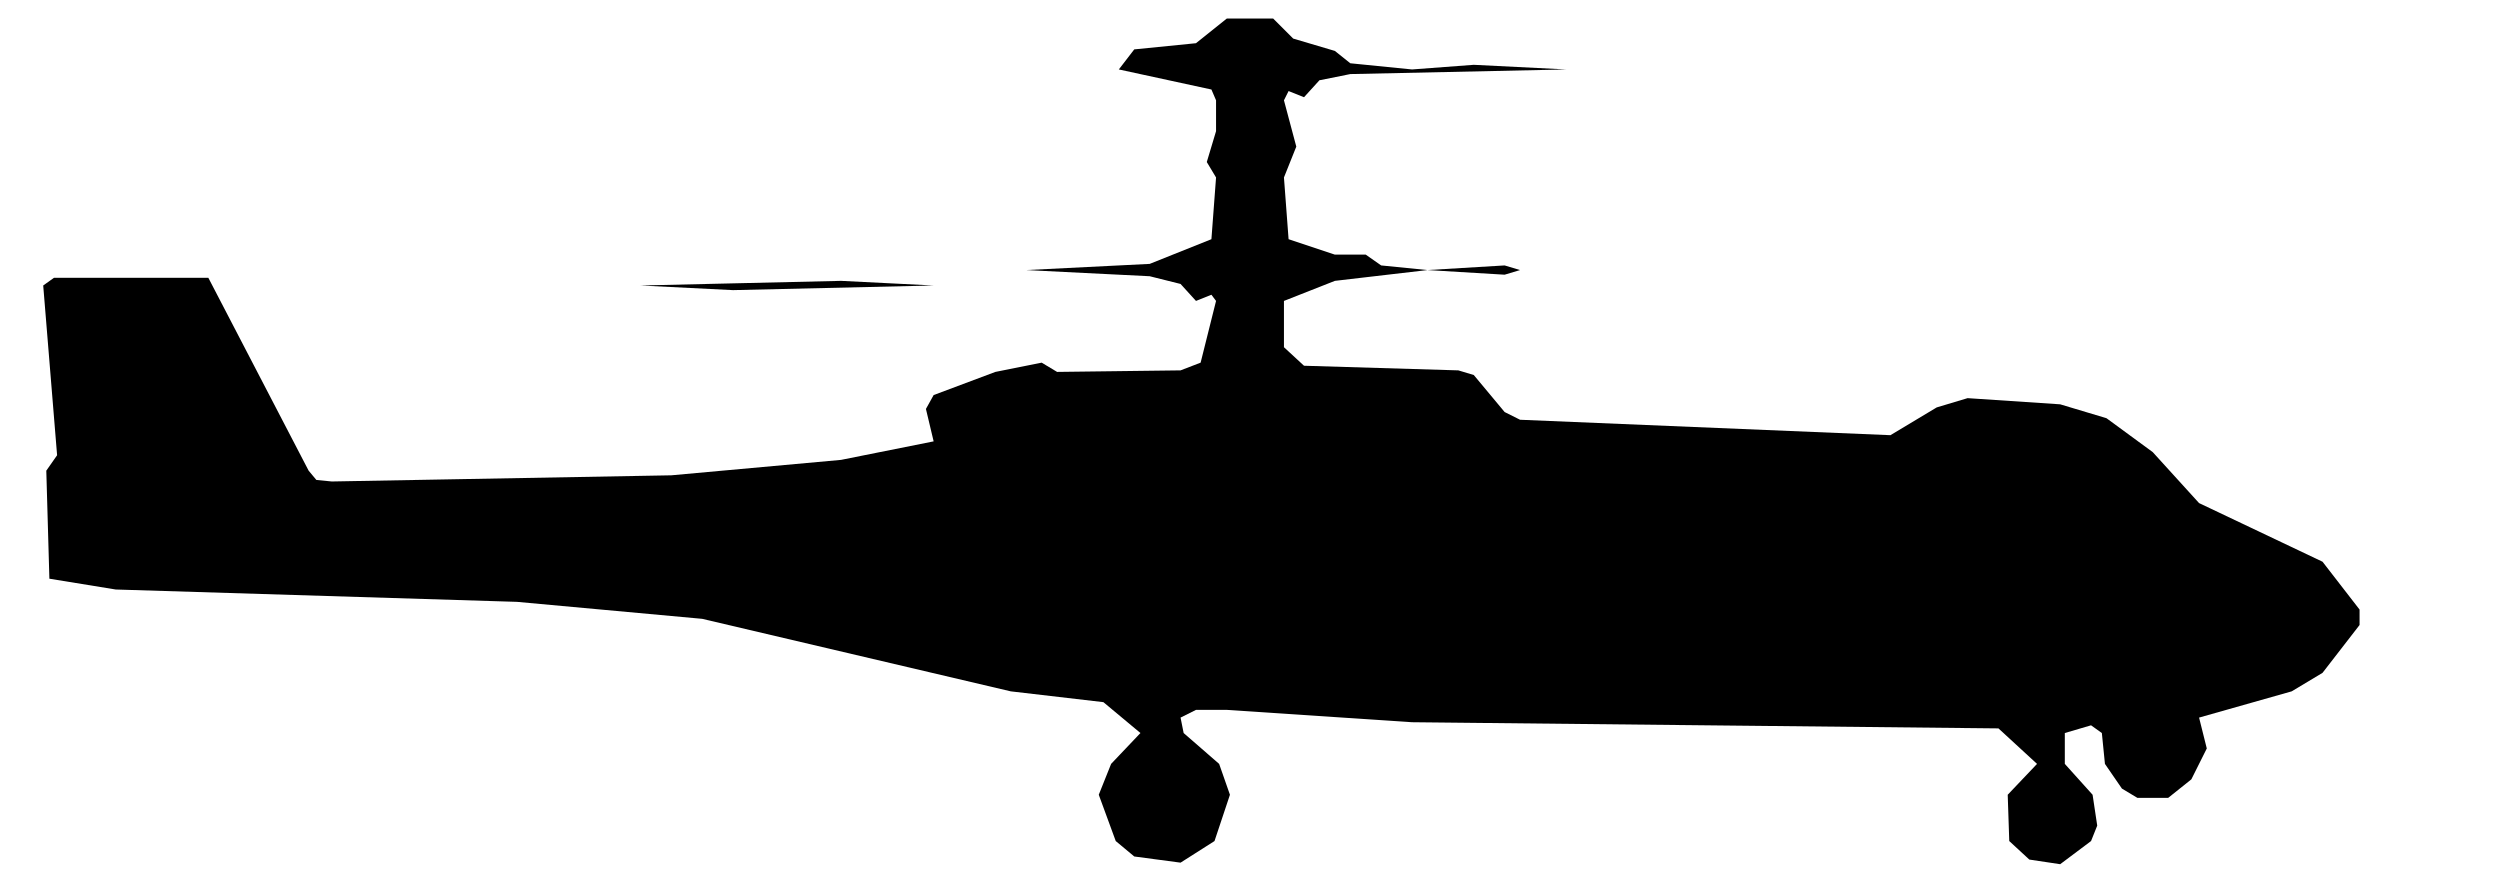
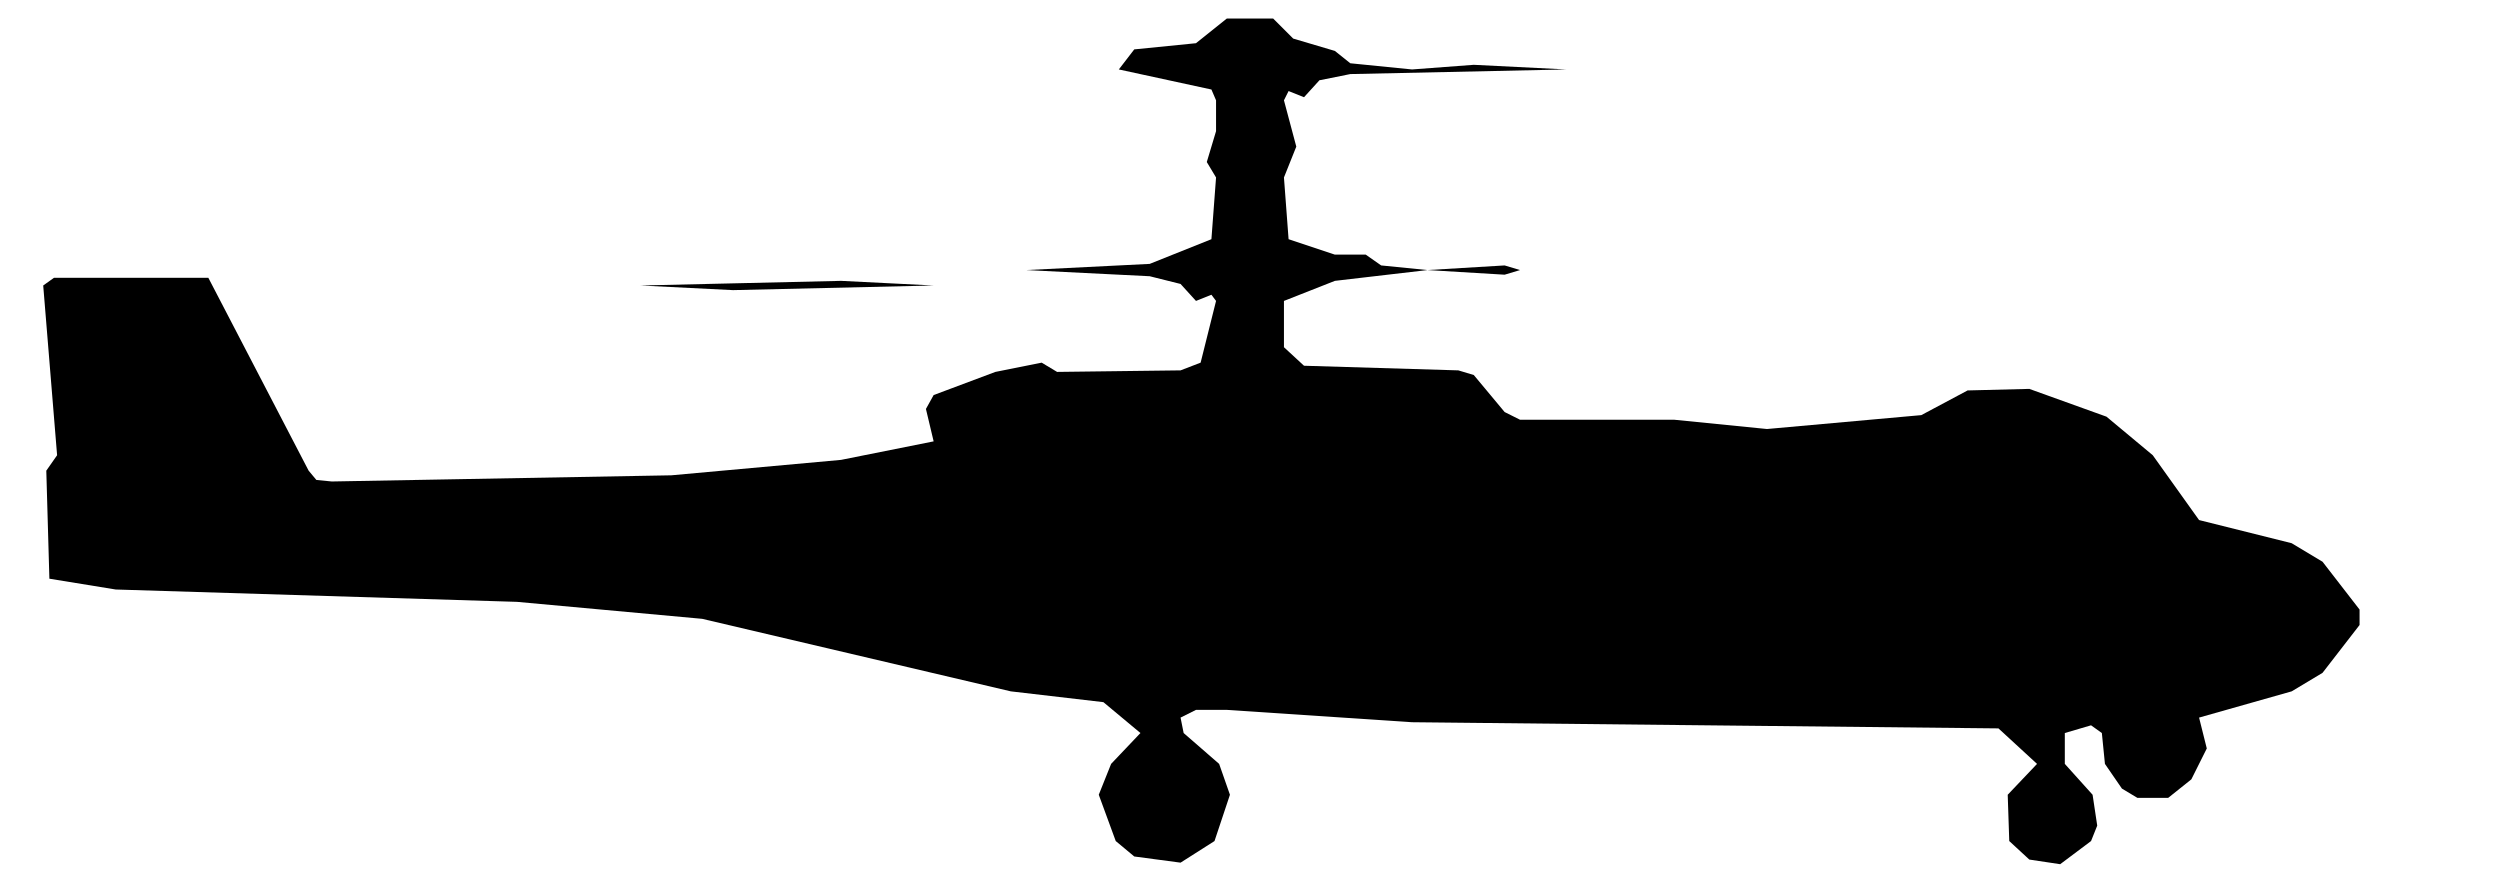
<svg xmlns="http://www.w3.org/2000/svg" viewBox="0 0 162 57" width="162" height="57" fill="currentColor" fill-rule="evenodd">
-   <path d="M73.5 55.5L76.5 55.9L78.7 54.5L79.7 51.5L79 49.5L76.7 47.5L76.5 46.5L77.5 46L79.5 46L91.5 46.8L129.5 47.2L132 49.5L130.1 51.5L130.2 54.5L131.5 55.7L133.5 56L135.5 54.5L135.9 53.5L135.6 51.5L133.8 49.5L133.8 47.5L135.5 47L136.2 47.5L136.4 49.5L137.5 51.1L138.5 51.7L140.5 51.7L142 50.5L143 48.5L142.5 46.5L148.5 44.8L150.5 43.6L152.9 40.5L152.9 39.5L150.5 36.4L142.5 32.6L139.5 29.3L136.5 27.1L133.5 26.2L127.5 25.8L125.5 26.4L122.5 28.2L98.5 27.2L97.5 26.7L95.5 24.3L94.5 24L84.5 23.7L83.2 22.5L83.2 19.5L86.5 18.2L92.5 17.5L97.5 17.8L98.5 17.5L109.5 17.5L98.5 17.5L97.5 17.2L92.5 17.5L89.5 17.2L88.5 16.5L86.5 16.5L83.5 15.5L83.2 11.5L84 9.5L83.2 6.5L83.5 5.9L84.5 6.3L85.5 5.2L87.5 4.8L101.5 4.5L95.5 4.2L91.5 4.5L87.5 4.1L86.5 3.3L83.8 2.5L82.5 1.2L79.5 1.2L77.5 2.8L73.5 3.2L72.5 4.5L41.5 4.5L72.5 4.5L78.5 5.8L78.8 6.5L78.8 8.5L78.2 10.5L78.8 11.5L78.5 15.5L74.5 17.1L66.5 17.5L74.5 17.9L76.5 18.4L77.5 19.5L78.5 19.1L78.8 19.5L77.8 23.5L76.5 24L68.5 24.1L67.5 23.5L64.5 24.1L60.5 25.6L60 26.5L60.5 28.6L54.5 29.8L43.5 30.8L21.5 31.2L20.5 31.1L20 30.5L13.5 18L3.5 18L2.8 18.5L3.7 29.5L3 30.5L3.2 37.5L7.5 38.2L33.5 39L45.5 40.1L65.5 44.8L71.5 45.5L73.9 47.5L72 49.5L71.2 51.5L72.3 54.5ZM41.5 18.5L47.5 18.8L60.5 18.5L54.5 18.2Z" />
+   <path d="M73.5 55.5L76.5 55.9L78.7 54.5L79.7 51.5L79 49.5L76.7 47.5L76.5 46.5L77.5 46L79.5 46L91.5 46.8L129.5 47.2L132 49.5L130.1 51.5L130.2 54.5L131.5 55.7L133.5 56L135.5 54.5L135.9 53.5L135.6 51.5L133.8 49.5L133.8 47.5L135.5 47L136.2 47.5L136.4 49.5L137.5 51.1L138.5 51.7L140.5 51.7L142 50.5L143 48.5L142.5 46.5L148.5 44.8L150.5 43.6L152.9 40.5L152.9 39.5L150.5 36.4L148.5 35.2L142.5 33.7L139.5 29.5L136.5 27L131.5 25.2L127.5 25.3L124.5 26.9L114.5 27.8L108.5 27.2L98.5 27.2L97.5 26.7L95.5 24.3L94.5 24L84.5 23.7L83.2 22.5L83.2 19.5L86.5 18.2L92.5 17.5L97.5 17.8L98.5 17.5L109.5 17.5L98.5 17.5L97.5 17.2L92.5 17.5L89.5 17.2L88.5 16.5L86.5 16.5L83.5 15.5L83.2 11.5L84 9.5L83.2 6.5L83.5 5.9L84.5 6.3L85.5 5.2L87.5 4.8L101.5 4.5L95.5 4.2L91.5 4.5L87.5 4.1L86.5 3.3L83.8 2.5L82.5 1.2L79.5 1.2L77.5 2.8L73.5 3.2L72.5 4.5L41.5 4.5L72.5 4.5L78.5 5.8L78.8 6.5L78.8 8.5L78.2 10.5L78.8 11.5L78.5 15.5L74.5 17.1L66.5 17.5L74.5 17.9L76.5 18.4L77.5 19.5L78.5 19.1L78.8 19.5L77.8 23.5L76.5 24L68.5 24.1L67.5 23.5L64.5 24.1L60.5 25.6L60 26.5L60.5 28.6L54.5 29.8L43.5 30.8L21.5 31.2L20.5 31.1L20 30.5L13.5 18L3.5 18L2.8 18.5L3.7 29.5L3 30.5L3.2 37.5L7.5 38.2L33.5 39L45.5 40.1L65.5 44.8L71.5 45.5L73.9 47.5L72 49.5L71.2 51.5L72.3 54.5ZM41.5 18.5L47.5 18.8L60.5 18.5L54.5 18.2Z" />
</svg>
